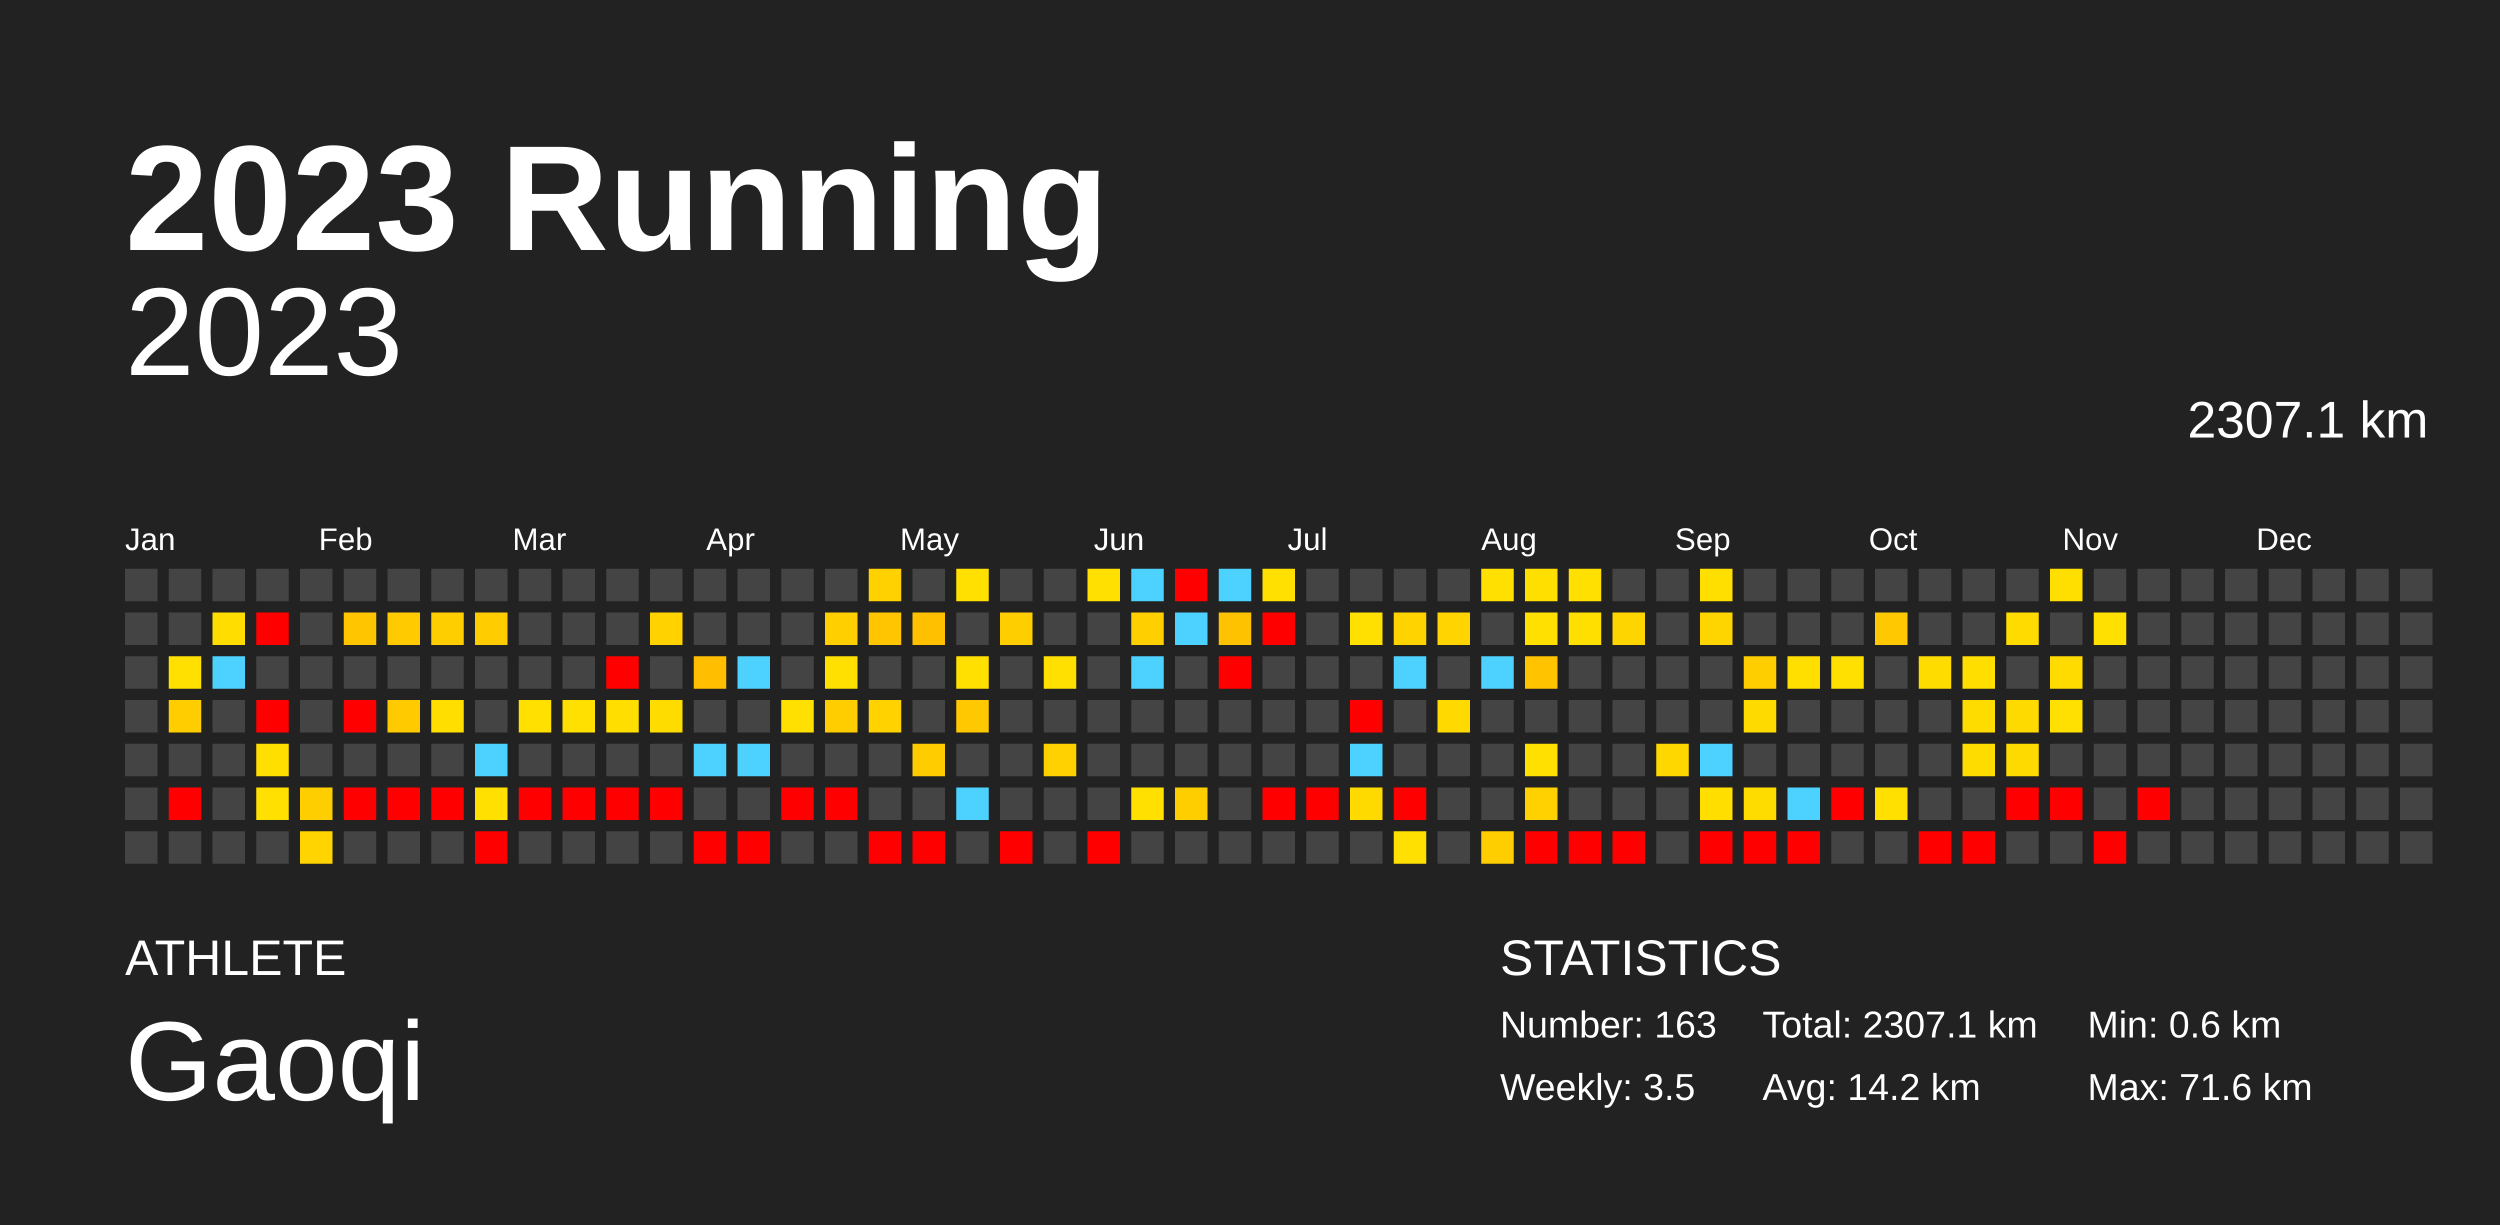
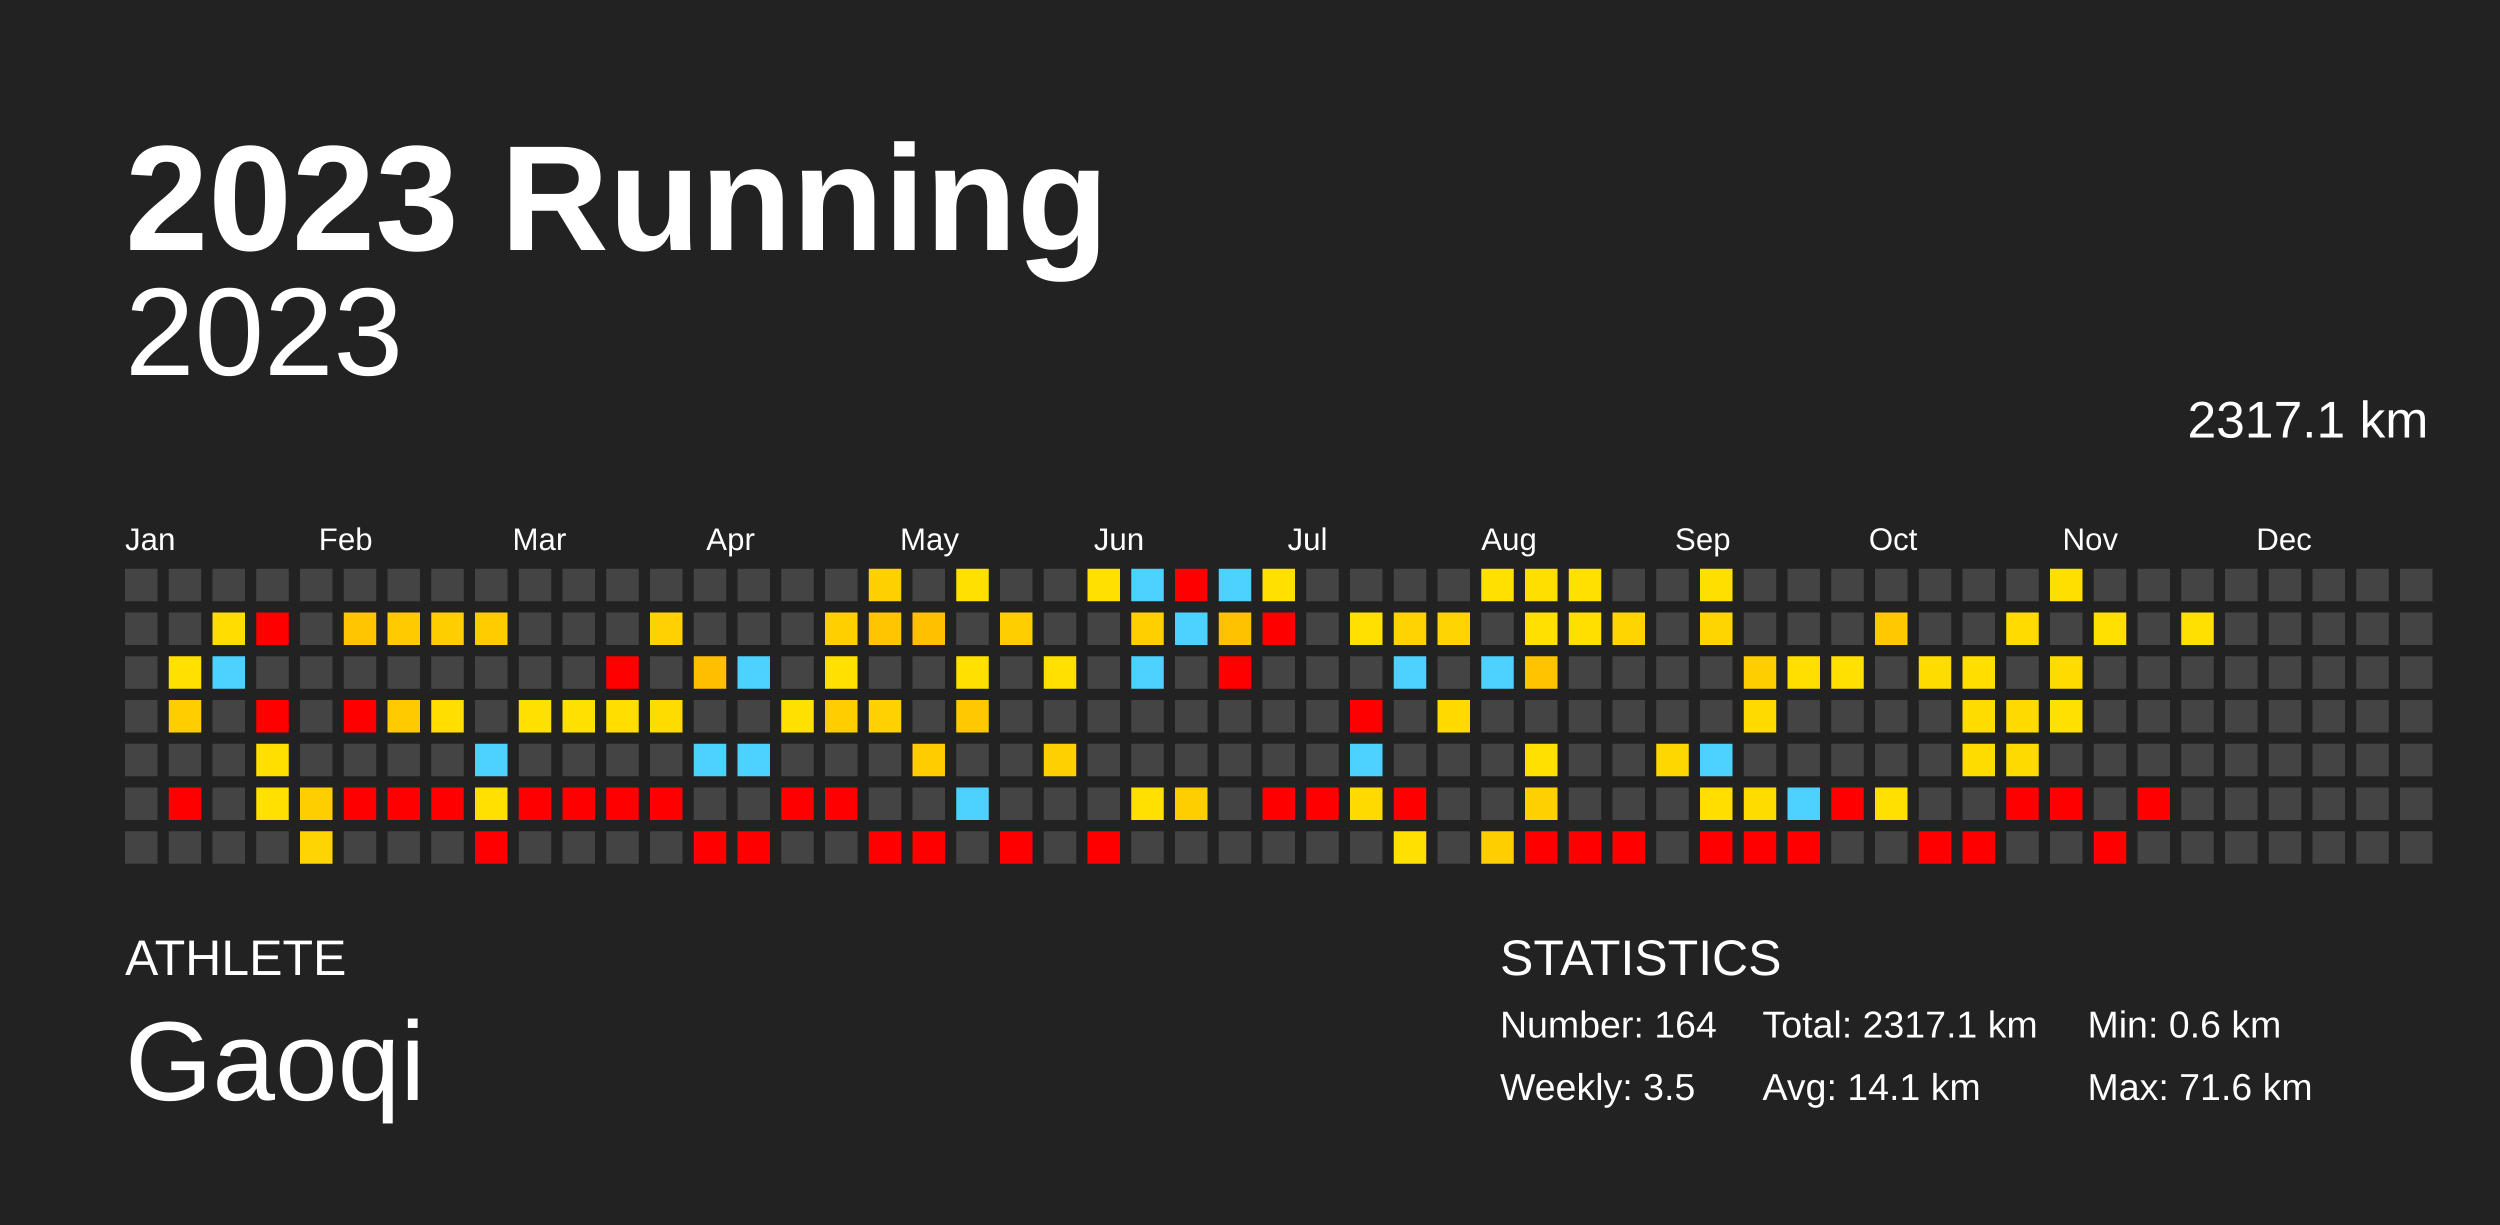
<svg xmlns="http://www.w3.org/2000/svg" baseProfile="full" height="98mm" version="1.1" viewBox="0,0,200,98" width="200mm">
  <defs />
  <rect fill="#222222" height="98" width="200" x="0" y="0" />
  <text fill="#FFFFFF" style="font-size:12px; font-family:Arial; font-weight:bold;" x="10" y="20">2023 Running</text>
  <text fill="#FFFFFF" style="font-size:4px; font-family:Arial" x="10" y="78">ATHLETE</text>
  <text fill="#FFFFFF" style="font-size:9px; font-family:Arial" x="10" y="88">Gaoqi</text>
  <text fill="#FFFFFF" style="font-size:4px; font-family:Arial" x="120" y="78">STATISTICS</text>
-   <text fill="#FFFFFF" style="font-size:3px; font-family:Arial" x="120" y="83">Number: 163</text>
+   <text fill="#FFFFFF" style="font-size:3px; font-family:Arial" x="120" y="83">Number: 164</text>
  <text fill="#FFFFFF" style="font-size:3px; font-family:Arial" x="120" y="88">Weekly: 3.5</text>
-   <text fill="#FFFFFF" style="font-size:3px; font-family:Arial" x="141" y="83">Total: 2307.1 km</text>
-   <text fill="#FFFFFF" style="font-size:3px; font-family:Arial" x="141" y="88">Avg: 14.2 km</text>
+   <text fill="#FFFFFF" style="font-size:3px; font-family:Arial" x="141" y="83">Total: 2317.1 km</text>
+   <text fill="#FFFFFF" style="font-size:3px; font-family:Arial" x="141" y="88">Avg: 14.1 km</text>
  <text fill="#FFFFFF" style="font-size:3px; font-family:Arial" x="167" y="83">Min: 0.6 km</text>
  <text fill="#FFFFFF" style="font-size:3px; font-family:Arial" x="167" y="88">Max: 71.6 km</text>
  <text alignment-baseline="hanging" fill="#FFFFFF" style="font-size:10.0px; font-family:Arial;" x="10" y="30">2023</text>
-   <text alignment-baseline="hanging" fill="#FFFFFF" style="font-size:4.125px; font-family:Arial;" x="175" y="35">2307.1 km</text>
+   <text alignment-baseline="hanging" fill="#FFFFFF" style="font-size:4.125px; font-family:Arial;" x="175" y="35">2317.1 km</text>
  <text fill="#FFFFFF" style="font-size:2.5px; font-family:Arial" x="10.0" y="44">Jan</text>
  <text fill="#FFFFFF" style="font-size:2.5px; font-family:Arial" x="25.5" y="44">Feb</text>
  <text fill="#FFFFFF" style="font-size:2.5px; font-family:Arial" x="41.0" y="44">Mar</text>
  <text fill="#FFFFFF" style="font-size:2.5px; font-family:Arial" x="56.5" y="44">Apr</text>
  <text fill="#FFFFFF" style="font-size:2.5px; font-family:Arial" x="72.0" y="44">May</text>
  <text fill="#FFFFFF" style="font-size:2.5px; font-family:Arial" x="87.5" y="44">Jun</text>
  <text fill="#FFFFFF" style="font-size:2.5px; font-family:Arial" x="103.0" y="44">Jul</text>
  <text fill="#FFFFFF" style="font-size:2.5px; font-family:Arial" x="118.5" y="44">Aug</text>
  <text fill="#FFFFFF" style="font-size:2.5px; font-family:Arial" x="134.0" y="44">Sep</text>
  <text fill="#FFFFFF" style="font-size:2.5px; font-family:Arial" x="149.5" y="44">Oct</text>
  <text fill="#FFFFFF" style="font-size:2.5px; font-family:Arial" x="165.0" y="44">Nov</text>
  <text fill="#FFFFFF" style="font-size:2.5px; font-family:Arial" x="180.5" y="44">Dec</text>
  <rect fill="#444444" height="2.6" width="2.6" x="10.0" y="45.5" />
  <rect fill="#444444" height="2.6" width="2.6" x="10.0" y="49.0" />
  <rect fill="#444444" height="2.6" width="2.6" x="10.0" y="52.5" />
  <rect fill="#444444" height="2.6" width="2.6" x="10.0" y="56.0" />
  <rect fill="#444444" height="2.6" width="2.6" x="10.0" y="59.5" />
  <rect fill="#444444" height="2.6" width="2.6" x="10.0" y="63.0" />
  <rect fill="#444444" height="2.6" width="2.6" x="10.0" y="66.5" />
  <rect fill="#444444" height="2.6" width="2.6" x="13.5" y="45.5" />
  <rect fill="#444444" height="2.6" width="2.6" x="13.5" y="49.0" />
  <rect fill="#ffe000" height="2.6" width="2.6" x="13.5" y="52.5" />
  <rect fill="#ffcd00" height="2.6" width="2.6" x="13.5" y="56.0" />
  <rect fill="#444444" height="2.6" width="2.6" x="13.5" y="59.5" />
  <rect fill="red" height="2.6" width="2.6" x="13.5" y="63.0" />
  <rect fill="#444444" height="2.6" width="2.6" x="13.5" y="66.5" />
  <rect fill="#444444" height="2.6" width="2.6" x="17.0" y="45.5" />
  <rect fill="#ffdd00" height="2.6" width="2.6" x="17.0" y="49.0" />
  <rect fill="#4dd2ff" height="2.6" width="2.6" x="17.0" y="52.5" />
  <rect fill="#444444" height="2.6" width="2.6" x="17.0" y="56.0" />
  <rect fill="#444444" height="2.6" width="2.6" x="17.0" y="59.5" />
  <rect fill="#444444" height="2.6" width="2.6" x="17.0" y="63.0" />
  <rect fill="#444444" height="2.6" width="2.6" x="17.0" y="66.5" />
  <rect fill="#444444" height="2.6" width="2.6" x="20.5" y="45.5" />
  <rect fill="red" height="2.6" width="2.6" x="20.5" y="49.0" />
  <rect fill="#444444" height="2.6" width="2.6" x="20.5" y="52.5" />
  <rect fill="red" height="2.6" width="2.6" x="20.5" y="56.0" />
  <rect fill="#ffdf00" height="2.6" width="2.6" x="20.5" y="59.5" />
  <rect fill="#ffe000" height="2.6" width="2.6" x="20.5" y="63.0" />
  <rect fill="#444444" height="2.6" width="2.6" x="20.5" y="66.5" />
  <rect fill="#444444" height="2.6" width="2.6" x="24.0" y="45.5" />
  <rect fill="#444444" height="2.6" width="2.6" x="24.0" y="49.0" />
  <rect fill="#444444" height="2.6" width="2.6" x="24.0" y="52.5" />
  <rect fill="#444444" height="2.6" width="2.6" x="24.0" y="56.0" />
  <rect fill="#444444" height="2.6" width="2.6" x="24.0" y="59.5" />
  <rect fill="#ffce00" height="2.6" width="2.6" x="24.0" y="63.0" />
  <rect fill="#ffd400" height="2.6" width="2.6" x="24.0" y="66.5" />
  <rect fill="#444444" height="2.6" width="2.6" x="27.5" y="45.5" />
  <rect fill="#ffc600" height="2.6" width="2.6" x="27.5" y="49.0" />
  <rect fill="#444444" height="2.6" width="2.6" x="27.5" y="52.5" />
  <rect fill="red" height="2.6" width="2.6" x="27.5" y="56.0" />
  <rect fill="#444444" height="2.6" width="2.6" x="27.5" y="59.5" />
  <rect fill="red" height="2.6" width="2.6" x="27.5" y="63.0" />
  <rect fill="#444444" height="2.6" width="2.6" x="27.5" y="66.5" />
  <rect fill="#444444" height="2.6" width="2.6" x="31.0" y="45.5" />
  <rect fill="#ffca00" height="2.6" width="2.6" x="31.0" y="49.0" />
  <rect fill="#444444" height="2.6" width="2.6" x="31.0" y="52.5" />
  <rect fill="#ffca00" height="2.6" width="2.6" x="31.0" y="56.0" />
  <rect fill="#444444" height="2.6" width="2.6" x="31.0" y="59.5" />
  <rect fill="red" height="2.6" width="2.6" x="31.0" y="63.0" />
  <rect fill="#444444" height="2.6" width="2.6" x="31.0" y="66.5" />
  <rect fill="#444444" height="2.6" width="2.6" x="34.5" y="45.5" />
  <rect fill="#ffce00" height="2.6" width="2.6" x="34.5" y="49.0" />
  <rect fill="#444444" height="2.6" width="2.6" x="34.5" y="52.5" />
  <rect fill="#ffde00" height="2.6" width="2.6" x="34.5" y="56.0" />
  <rect fill="#444444" height="2.6" width="2.6" x="34.5" y="59.5" />
  <rect fill="red" height="2.6" width="2.6" x="34.5" y="63.0" />
  <rect fill="#444444" height="2.6" width="2.6" x="34.5" y="66.5" />
  <rect fill="#444444" height="2.6" width="2.6" x="38.0" y="45.5" />
  <rect fill="#ffcc00" height="2.6" width="2.6" x="38.0" y="49.0" />
  <rect fill="#444444" height="2.6" width="2.6" x="38.0" y="52.5" />
  <rect fill="#444444" height="2.6" width="2.6" x="38.0" y="56.0" />
  <rect fill="#4dd2ff" height="2.6" width="2.6" x="38.0" y="59.5" />
  <rect fill="#ffe000" height="2.6" width="2.6" x="38.0" y="63.0" />
  <rect fill="red" height="2.6" width="2.6" x="38.0" y="66.5" />
  <rect fill="#444444" height="2.6" width="2.6" x="41.5" y="45.5" />
  <rect fill="#444444" height="2.6" width="2.6" x="41.5" y="49.0" />
  <rect fill="#444444" height="2.6" width="2.6" x="41.5" y="52.5" />
  <rect fill="#ffe000" height="2.6" width="2.6" x="41.5" y="56.0" />
  <rect fill="#444444" height="2.6" width="2.6" x="41.5" y="59.5" />
  <rect fill="red" height="2.6" width="2.6" x="41.5" y="63.0" />
  <rect fill="#444444" height="2.6" width="2.6" x="41.5" y="66.5" />
  <rect fill="#444444" height="2.6" width="2.6" x="45.0" y="45.5" />
  <rect fill="#444444" height="2.6" width="2.6" x="45.0" y="49.0" />
  <rect fill="#444444" height="2.6" width="2.6" x="45.0" y="52.5" />
  <rect fill="#ffe000" height="2.6" width="2.6" x="45.0" y="56.0" />
  <rect fill="#444444" height="2.6" width="2.6" x="45.0" y="59.5" />
  <rect fill="red" height="2.6" width="2.6" x="45.0" y="63.0" />
  <rect fill="#444444" height="2.6" width="2.6" x="45.0" y="66.5" />
  <rect fill="#444444" height="2.6" width="2.6" x="48.5" y="45.5" />
  <rect fill="#444444" height="2.6" width="2.6" x="48.5" y="49.0" />
  <rect fill="red" height="2.6" width="2.6" x="48.5" y="52.5" />
  <rect fill="#ffde00" height="2.6" width="2.6" x="48.5" y="56.0" />
  <rect fill="#444444" height="2.6" width="2.6" x="48.5" y="59.5" />
  <rect fill="red" height="2.6" width="2.6" x="48.5" y="63.0" />
  <rect fill="#444444" height="2.6" width="2.6" x="48.5" y="66.5" />
  <rect fill="#444444" height="2.6" width="2.6" x="52.0" y="45.5" />
  <rect fill="#ffd200" height="2.6" width="2.6" x="52.0" y="49.0" />
  <rect fill="#444444" height="2.6" width="2.6" x="52.0" y="52.5" />
  <rect fill="#ffdc00" height="2.6" width="2.6" x="52.0" y="56.0" />
  <rect fill="#444444" height="2.6" width="2.6" x="52.0" y="59.5" />
  <rect fill="red" height="2.6" width="2.6" x="52.0" y="63.0" />
  <rect fill="#444444" height="2.6" width="2.6" x="52.0" y="66.5" />
  <rect fill="#444444" height="2.6" width="2.6" x="55.5" y="45.5" />
  <rect fill="#444444" height="2.6" width="2.6" x="55.5" y="49.0" />
  <rect fill="#ffbf00" height="2.6" width="2.6" x="55.5" y="52.5" />
  <rect fill="#444444" height="2.6" width="2.6" x="55.5" y="56.0" />
  <rect fill="#4dd2ff" height="2.6" width="2.6" x="55.5" y="59.5" />
  <rect fill="#444444" height="2.6" width="2.6" x="55.5" y="63.0" />
  <rect fill="red" height="2.6" width="2.6" x="55.5" y="66.5" />
  <rect fill="#444444" height="2.6" width="2.6" x="59.0" y="45.5" />
  <rect fill="#444444" height="2.6" width="2.6" x="59.0" y="49.0" />
  <rect fill="#4dd2ff" height="2.6" width="2.6" x="59.0" y="52.5" />
  <rect fill="#444444" height="2.6" width="2.6" x="59.0" y="56.0" />
  <rect fill="#4dd2ff" height="2.6" width="2.6" x="59.0" y="59.5" />
  <rect fill="#444444" height="2.6" width="2.6" x="59.0" y="63.0" />
  <rect fill="red" height="2.6" width="2.6" x="59.0" y="66.5" />
  <rect fill="#444444" height="2.6" width="2.6" x="62.5" y="45.5" />
  <rect fill="#444444" height="2.6" width="2.6" x="62.5" y="49.0" />
  <rect fill="#444444" height="2.6" width="2.6" x="62.5" y="52.5" />
  <rect fill="#ffe000" height="2.6" width="2.6" x="62.5" y="56.0" />
  <rect fill="#444444" height="2.6" width="2.6" x="62.5" y="59.5" />
  <rect fill="red" height="2.6" width="2.6" x="62.5" y="63.0" />
  <rect fill="#444444" height="2.6" width="2.6" x="62.5" y="66.5" />
  <rect fill="#444444" height="2.6" width="2.6" x="66.0" y="45.5" />
  <rect fill="#ffcf00" height="2.6" width="2.6" x="66.0" y="49.0" />
  <rect fill="#ffe000" height="2.6" width="2.6" x="66.0" y="52.5" />
  <rect fill="#ffcd00" height="2.6" width="2.6" x="66.0" y="56.0" />
  <rect fill="#444444" height="2.6" width="2.6" x="66.0" y="59.5" />
  <rect fill="red" height="2.6" width="2.6" x="66.0" y="63.0" />
  <rect fill="#444444" height="2.6" width="2.6" x="66.0" y="66.5" />
  <rect fill="#ffd100" height="2.6" width="2.6" x="69.5" y="45.5" />
  <rect fill="#ffc500" height="2.6" width="2.6" x="69.5" y="49.0" />
  <rect fill="#444444" height="2.6" width="2.6" x="69.5" y="52.5" />
  <rect fill="#ffd200" height="2.6" width="2.6" x="69.5" y="56.0" />
  <rect fill="#444444" height="2.6" width="2.6" x="69.5" y="59.5" />
  <rect fill="#444444" height="2.6" width="2.6" x="69.5" y="63.0" />
  <rect fill="red" height="2.6" width="2.6" x="69.5" y="66.5" />
  <rect fill="#444444" height="2.6" width="2.6" x="73.0" y="45.5" />
  <rect fill="#ffc000" height="2.6" width="2.6" x="73.0" y="49.0" />
  <rect fill="#444444" height="2.6" width="2.6" x="73.0" y="52.5" />
  <rect fill="#444444" height="2.6" width="2.6" x="73.0" y="56.0" />
  <rect fill="#ffcc00" height="2.6" width="2.6" x="73.0" y="59.5" />
  <rect fill="#444444" height="2.6" width="2.6" x="73.0" y="63.0" />
  <rect fill="red" height="2.6" width="2.6" x="73.0" y="66.5" />
  <rect fill="#ffe000" height="2.6" width="2.6" x="76.5" y="45.5" />
  <rect fill="#444444" height="2.6" width="2.6" x="76.5" y="49.0" />
  <rect fill="#ffe000" height="2.6" width="2.6" x="76.5" y="52.5" />
  <rect fill="#ffc800" height="2.6" width="2.6" x="76.5" y="56.0" />
  <rect fill="#444444" height="2.6" width="2.6" x="76.5" y="59.5" />
  <rect fill="#4dd2ff" height="2.6" width="2.6" x="76.5" y="63.0" />
  <rect fill="#444444" height="2.6" width="2.6" x="76.5" y="66.5" />
  <rect fill="#444444" height="2.6" width="2.6" x="80.0" y="45.5" />
  <rect fill="#ffce00" height="2.6" width="2.6" x="80.0" y="49.0" />
  <rect fill="#444444" height="2.6" width="2.6" x="80.0" y="52.5" />
  <rect fill="#444444" height="2.6" width="2.6" x="80.0" y="56.0" />
  <rect fill="#444444" height="2.6" width="2.6" x="80.0" y="59.5" />
  <rect fill="#444444" height="2.6" width="2.6" x="80.0" y="63.0" />
  <rect fill="red" height="2.6" width="2.6" x="80.0" y="66.5" />
  <rect fill="#444444" height="2.6" width="2.6" x="83.5" y="45.5" />
  <rect fill="#444444" height="2.6" width="2.6" x="83.5" y="49.0" />
  <rect fill="#ffe000" height="2.6" width="2.6" x="83.5" y="52.5" />
  <rect fill="#444444" height="2.6" width="2.6" x="83.5" y="56.0" />
  <rect fill="#ffd100" height="2.6" width="2.6" x="83.5" y="59.5" />
  <rect fill="#444444" height="2.6" width="2.6" x="83.5" y="63.0" />
  <rect fill="#444444" height="2.6" width="2.6" x="83.5" y="66.5" />
  <rect fill="#ffe000" height="2.6" width="2.6" x="87.0" y="45.5" />
  <rect fill="#444444" height="2.6" width="2.6" x="87.0" y="49.0" />
  <rect fill="#444444" height="2.6" width="2.6" x="87.0" y="52.5" />
  <rect fill="#444444" height="2.6" width="2.6" x="87.0" y="56.0" />
  <rect fill="#444444" height="2.6" width="2.6" x="87.0" y="59.5" />
  <rect fill="#444444" height="2.6" width="2.6" x="87.0" y="63.0" />
  <rect fill="red" height="2.6" width="2.6" x="87.0" y="66.5" />
  <rect fill="#4dd2ff" height="2.6" width="2.6" x="90.5" y="45.5" />
  <rect fill="#ffcf00" height="2.6" width="2.6" x="90.5" y="49.0" />
  <rect fill="#4dd2ff" height="2.6" width="2.6" x="90.5" y="52.5" />
  <rect fill="#444444" height="2.6" width="2.6" x="90.5" y="56.0" />
  <rect fill="#444444" height="2.6" width="2.6" x="90.5" y="59.5" />
  <rect fill="#ffe000" height="2.6" width="2.6" x="90.5" y="63.0" />
  <rect fill="#444444" height="2.6" width="2.6" x="90.5" y="66.5" />
  <rect fill="red" height="2.6" width="2.6" x="94.0" y="45.5" />
  <rect fill="#4dd2ff" height="2.6" width="2.6" x="94.0" y="49.0" />
  <rect fill="#444444" height="2.6" width="2.6" x="94.0" y="52.5" />
  <rect fill="#444444" height="2.6" width="2.6" x="94.0" y="56.0" />
  <rect fill="#444444" height="2.6" width="2.6" x="94.0" y="59.5" />
  <rect fill="#ffce00" height="2.6" width="2.6" x="94.0" y="63.0" />
  <rect fill="#444444" height="2.6" width="2.6" x="94.0" y="66.5" />
  <rect fill="#4dd2ff" height="2.6" width="2.6" x="97.5" y="45.5" />
  <rect fill="#ffc200" height="2.6" width="2.6" x="97.5" y="49.0" />
  <rect fill="red" height="2.6" width="2.6" x="97.5" y="52.5" />
  <rect fill="#444444" height="2.6" width="2.6" x="97.5" y="56.0" />
  <rect fill="#444444" height="2.6" width="2.6" x="97.5" y="59.5" />
  <rect fill="#444444" height="2.6" width="2.6" x="97.5" y="63.0" />
  <rect fill="#444444" height="2.6" width="2.6" x="97.5" y="66.5" />
  <rect fill="#ffe000" height="2.6" width="2.6" x="101.0" y="45.5" />
  <rect fill="red" height="2.6" width="2.6" x="101.0" y="49.0" />
  <rect fill="#444444" height="2.6" width="2.6" x="101.0" y="52.5" />
  <rect fill="#444444" height="2.6" width="2.6" x="101.0" y="56.0" />
  <rect fill="#444444" height="2.6" width="2.6" x="101.0" y="59.5" />
  <rect fill="red" height="2.6" width="2.6" x="101.0" y="63.0" />
  <rect fill="#444444" height="2.6" width="2.6" x="101.0" y="66.5" />
  <rect fill="#444444" height="2.6" width="2.6" x="104.5" y="45.5" />
  <rect fill="#444444" height="2.6" width="2.6" x="104.5" y="49.0" />
  <rect fill="#444444" height="2.6" width="2.6" x="104.5" y="52.5" />
  <rect fill="#444444" height="2.6" width="2.6" x="104.5" y="56.0" />
  <rect fill="#444444" height="2.6" width="2.6" x="104.5" y="59.5" />
  <rect fill="red" height="2.6" width="2.6" x="104.5" y="63.0" />
  <rect fill="#444444" height="2.6" width="2.6" x="104.5" y="66.5" />
  <rect fill="#444444" height="2.6" width="2.6" x="108.0" y="45.5" />
  <rect fill="#ffe000" height="2.6" width="2.6" x="108.0" y="49.0" />
  <rect fill="#444444" height="2.6" width="2.6" x="108.0" y="52.5" />
  <rect fill="red" height="2.6" width="2.6" x="108.0" y="56.0" />
  <rect fill="#4dd2ff" height="2.6" width="2.6" x="108.0" y="59.5" />
  <rect fill="#ffda00" height="2.6" width="2.6" x="108.0" y="63.0" />
  <rect fill="#444444" height="2.6" width="2.6" x="108.0" y="66.5" />
  <rect fill="#444444" height="2.6" width="2.6" x="111.5" y="45.5" />
  <rect fill="#ffd300" height="2.6" width="2.6" x="111.5" y="49.0" />
  <rect fill="#4dd2ff" height="2.6" width="2.6" x="111.5" y="52.5" />
  <rect fill="#444444" height="2.6" width="2.6" x="111.5" y="56.0" />
  <rect fill="#444444" height="2.6" width="2.6" x="111.5" y="59.5" />
  <rect fill="red" height="2.6" width="2.6" x="111.5" y="63.0" />
  <rect fill="#ffe000" height="2.6" width="2.6" x="111.5" y="66.5" />
  <rect fill="#444444" height="2.6" width="2.6" x="115.0" y="45.5" />
  <rect fill="#ffd400" height="2.6" width="2.6" x="115.0" y="49.0" />
  <rect fill="#444444" height="2.6" width="2.6" x="115.0" y="52.5" />
  <rect fill="#ffd900" height="2.6" width="2.6" x="115.0" y="56.0" />
  <rect fill="#444444" height="2.6" width="2.6" x="115.0" y="59.5" />
  <rect fill="#444444" height="2.6" width="2.6" x="115.0" y="63.0" />
  <rect fill="#444444" height="2.6" width="2.6" x="115.0" y="66.5" />
  <rect fill="#ffe000" height="2.6" width="2.6" x="118.5" y="45.5" />
  <rect fill="#444444" height="2.6" width="2.6" x="118.5" y="49.0" />
  <rect fill="#4dd2ff" height="2.6" width="2.6" x="118.5" y="52.5" />
  <rect fill="#444444" height="2.6" width="2.6" x="118.5" y="56.0" />
  <rect fill="#444444" height="2.6" width="2.6" x="118.5" y="59.5" />
  <rect fill="#444444" height="2.6" width="2.6" x="118.5" y="63.0" />
  <rect fill="#ffce00" height="2.6" width="2.6" x="118.5" y="66.5" />
  <rect fill="#ffdf00" height="2.6" width="2.6" x="122.0" y="45.5" />
  <rect fill="#ffe000" height="2.6" width="2.6" x="122.0" y="49.0" />
  <rect fill="#ffc300" height="2.6" width="2.6" x="122.0" y="52.5" />
  <rect fill="#444444" height="2.6" width="2.6" x="122.0" y="56.0" />
  <rect fill="#ffe000" height="2.6" width="2.6" x="122.0" y="59.5" />
  <rect fill="#ffd100" height="2.6" width="2.6" x="122.0" y="63.0" />
  <rect fill="red" height="2.6" width="2.6" x="122.0" y="66.5" />
  <rect fill="#ffe000" height="2.6" width="2.6" x="125.5" y="45.5" />
  <rect fill="#ffdf00" height="2.6" width="2.6" x="125.5" y="49.0" />
  <rect fill="#444444" height="2.6" width="2.6" x="125.5" y="52.5" />
  <rect fill="#444444" height="2.6" width="2.6" x="125.5" y="56.0" />
  <rect fill="#444444" height="2.6" width="2.6" x="125.5" y="59.5" />
  <rect fill="#444444" height="2.6" width="2.6" x="125.5" y="63.0" />
  <rect fill="red" height="2.6" width="2.6" x="125.5" y="66.5" />
  <rect fill="#444444" height="2.6" width="2.6" x="129.0" y="45.5" />
  <rect fill="#ffd500" height="2.6" width="2.6" x="129.0" y="49.0" />
  <rect fill="#444444" height="2.6" width="2.6" x="129.0" y="52.5" />
  <rect fill="#444444" height="2.6" width="2.6" x="129.0" y="56.0" />
  <rect fill="#444444" height="2.6" width="2.6" x="129.0" y="59.5" />
  <rect fill="#444444" height="2.6" width="2.6" x="129.0" y="63.0" />
  <rect fill="red" height="2.6" width="2.6" x="129.0" y="66.5" />
  <rect fill="#444444" height="2.6" width="2.6" x="132.5" y="45.5" />
  <rect fill="#444444" height="2.6" width="2.6" x="132.5" y="49.0" />
  <rect fill="#444444" height="2.6" width="2.6" x="132.5" y="52.5" />
  <rect fill="#444444" height="2.6" width="2.6" x="132.5" y="56.0" />
  <rect fill="#ffd700" height="2.6" width="2.6" x="132.5" y="59.5" />
  <rect fill="#444444" height="2.6" width="2.6" x="132.5" y="63.0" />
  <rect fill="#444444" height="2.6" width="2.6" x="132.5" y="66.5" />
  <rect fill="#ffdf00" height="2.6" width="2.6" x="136.0" y="45.5" />
  <rect fill="#ffd500" height="2.6" width="2.6" x="136.0" y="49.0" />
  <rect fill="#444444" height="2.6" width="2.6" x="136.0" y="52.5" />
  <rect fill="#444444" height="2.6" width="2.6" x="136.0" y="56.0" />
  <rect fill="#4dd2ff" height="2.6" width="2.6" x="136.0" y="59.5" />
  <rect fill="#ffde00" height="2.6" width="2.6" x="136.0" y="63.0" />
  <rect fill="red" height="2.6" width="2.6" x="136.0" y="66.5" />
  <rect fill="#444444" height="2.6" width="2.6" x="139.5" y="45.5" />
  <rect fill="#444444" height="2.6" width="2.6" x="139.5" y="49.0" />
  <rect fill="#ffce00" height="2.6" width="2.6" x="139.5" y="52.5" />
  <rect fill="#ffda00" height="2.6" width="2.6" x="139.5" y="56.0" />
  <rect fill="#444444" height="2.6" width="2.6" x="139.5" y="59.5" />
  <rect fill="#ffdc00" height="2.6" width="2.6" x="139.5" y="63.0" />
  <rect fill="red" height="2.6" width="2.6" x="139.5" y="66.5" />
  <rect fill="#444444" height="2.6" width="2.6" x="143.0" y="45.5" />
  <rect fill="#444444" height="2.6" width="2.6" x="143.0" y="49.0" />
  <rect fill="#ffdf00" height="2.6" width="2.6" x="143.0" y="52.5" />
  <rect fill="#444444" height="2.6" width="2.6" x="143.0" y="56.0" />
  <rect fill="#444444" height="2.6" width="2.6" x="143.0" y="59.5" />
  <rect fill="#4dd2ff" height="2.6" width="2.6" x="143.0" y="63.0" />
  <rect fill="red" height="2.6" width="2.6" x="143.0" y="66.5" />
  <rect fill="#444444" height="2.6" width="2.6" x="146.5" y="45.5" />
  <rect fill="#444444" height="2.6" width="2.6" x="146.5" y="49.0" />
  <rect fill="#ffe000" height="2.6" width="2.6" x="146.5" y="52.5" />
  <rect fill="#444444" height="2.6" width="2.6" x="146.5" y="56.0" />
  <rect fill="#444444" height="2.6" width="2.6" x="146.5" y="59.5" />
  <rect fill="red" height="2.6" width="2.6" x="146.5" y="63.0" />
  <rect fill="#444444" height="2.6" width="2.6" x="146.5" y="66.5" />
  <rect fill="#444444" height="2.6" width="2.6" x="150.0" y="45.5" />
  <rect fill="#ffc800" height="2.6" width="2.6" x="150.0" y="49.0" />
  <rect fill="#444444" height="2.6" width="2.6" x="150.0" y="52.5" />
  <rect fill="#444444" height="2.6" width="2.6" x="150.0" y="56.0" />
  <rect fill="#444444" height="2.6" width="2.6" x="150.0" y="59.5" />
  <rect fill="#ffe000" height="2.6" width="2.6" x="150.0" y="63.0" />
  <rect fill="#444444" height="2.6" width="2.6" x="150.0" y="66.5" />
  <rect fill="#444444" height="2.6" width="2.6" x="153.5" y="45.5" />
  <rect fill="#444444" height="2.6" width="2.6" x="153.5" y="49.0" />
  <rect fill="#ffdc00" height="2.6" width="2.6" x="153.5" y="52.5" />
  <rect fill="#444444" height="2.6" width="2.6" x="153.5" y="56.0" />
  <rect fill="#444444" height="2.6" width="2.6" x="153.5" y="59.5" />
  <rect fill="#444444" height="2.6" width="2.6" x="153.5" y="63.0" />
  <rect fill="red" height="2.6" width="2.6" x="153.5" y="66.5" />
  <rect fill="#444444" height="2.6" width="2.6" x="157.0" y="45.5" />
  <rect fill="#444444" height="2.6" width="2.6" x="157.0" y="49.0" />
  <rect fill="#ffde00" height="2.6" width="2.6" x="157.0" y="52.5" />
  <rect fill="#ffdc00" height="2.6" width="2.6" x="157.0" y="56.0" />
  <rect fill="#ffdc00" height="2.6" width="2.6" x="157.0" y="59.5" />
  <rect fill="#444444" height="2.6" width="2.6" x="157.0" y="63.0" />
  <rect fill="red" height="2.6" width="2.6" x="157.0" y="66.5" />
  <rect fill="#444444" height="2.6" width="2.6" x="160.5" y="45.5" />
  <rect fill="#ffdb00" height="2.6" width="2.6" x="160.5" y="49.0" />
  <rect fill="#444444" height="2.6" width="2.6" x="160.5" y="52.5" />
  <rect fill="#ffda00" height="2.6" width="2.6" x="160.5" y="56.0" />
  <rect fill="#ffda00" height="2.6" width="2.6" x="160.5" y="59.5" />
  <rect fill="red" height="2.6" width="2.6" x="160.5" y="63.0" />
  <rect fill="#444444" height="2.6" width="2.6" x="160.5" y="66.5" />
  <rect fill="#ffdf00" height="2.6" width="2.6" x="164.0" y="45.5" />
  <rect fill="#444444" height="2.6" width="2.6" x="164.0" y="49.0" />
  <rect fill="#ffdb00" height="2.6" width="2.6" x="164.0" y="52.5" />
  <rect fill="#ffe000" height="2.6" width="2.6" x="164.0" y="56.0" />
  <rect fill="#444444" height="2.6" width="2.6" x="164.0" y="59.5" />
  <rect fill="red" height="2.6" width="2.6" x="164.0" y="63.0" />
  <rect fill="#444444" height="2.6" width="2.6" x="164.0" y="66.5" />
  <rect fill="#444444" height="2.6" width="2.6" x="167.5" y="45.5" />
  <rect fill="#ffe000" height="2.6" width="2.6" x="167.5" y="49.0" />
  <rect fill="#444444" height="2.6" width="2.6" x="167.5" y="52.5" />
  <rect fill="#444444" height="2.6" width="2.6" x="167.5" y="56.0" />
  <rect fill="#444444" height="2.6" width="2.6" x="167.5" y="59.5" />
  <rect fill="#444444" height="2.6" width="2.6" x="167.5" y="63.0" />
  <rect fill="red" height="2.6" width="2.6" x="167.5" y="66.5" />
  <rect fill="#444444" height="2.6" width="2.6" x="171.0" y="45.5" />
  <rect fill="#444444" height="2.6" width="2.6" x="171.0" y="49.0" />
  <rect fill="#444444" height="2.6" width="2.6" x="171.0" y="52.5" />
  <rect fill="#444444" height="2.6" width="2.6" x="171.0" y="56.0" />
  <rect fill="#444444" height="2.6" width="2.6" x="171.0" y="59.5" />
  <rect fill="red" height="2.6" width="2.6" x="171.0" y="63.0" />
  <rect fill="#444444" height="2.6" width="2.6" x="171.0" y="66.5" />
  <rect fill="#444444" height="2.6" width="2.6" x="174.5" y="45.5" />
-   <rect fill="#444444" height="2.6" width="2.6" x="174.5" y="49.0" />
+   <rect fill="#ffe000" height="2.6" width="2.6" x="174.5" y="49.0" />
  <rect fill="#444444" height="2.6" width="2.6" x="174.5" y="52.5" />
  <rect fill="#444444" height="2.6" width="2.6" x="174.5" y="56.0" />
  <rect fill="#444444" height="2.6" width="2.6" x="174.5" y="59.5" />
  <rect fill="#444444" height="2.6" width="2.6" x="174.5" y="63.0" />
  <rect fill="#444444" height="2.6" width="2.6" x="174.5" y="66.5" />
  <rect fill="#444444" height="2.6" width="2.6" x="178.0" y="45.5" />
  <rect fill="#444444" height="2.6" width="2.6" x="178.0" y="49.0" />
  <rect fill="#444444" height="2.6" width="2.6" x="178.0" y="52.5" />
  <rect fill="#444444" height="2.6" width="2.6" x="178.0" y="56.0" />
  <rect fill="#444444" height="2.6" width="2.6" x="178.0" y="59.5" />
  <rect fill="#444444" height="2.6" width="2.6" x="178.0" y="63.0" />
  <rect fill="#444444" height="2.6" width="2.6" x="178.0" y="66.5" />
  <rect fill="#444444" height="2.6" width="2.6" x="181.5" y="45.5" />
  <rect fill="#444444" height="2.6" width="2.6" x="181.5" y="49.0" />
  <rect fill="#444444" height="2.6" width="2.6" x="181.5" y="52.5" />
  <rect fill="#444444" height="2.6" width="2.6" x="181.5" y="56.0" />
  <rect fill="#444444" height="2.6" width="2.6" x="181.5" y="59.5" />
  <rect fill="#444444" height="2.6" width="2.6" x="181.5" y="63.0" />
  <rect fill="#444444" height="2.6" width="2.6" x="181.5" y="66.5" />
  <rect fill="#444444" height="2.6" width="2.6" x="185.0" y="45.5" />
  <rect fill="#444444" height="2.6" width="2.6" x="185.0" y="49.0" />
  <rect fill="#444444" height="2.6" width="2.6" x="185.0" y="52.5" />
  <rect fill="#444444" height="2.6" width="2.6" x="185.0" y="56.0" />
  <rect fill="#444444" height="2.6" width="2.6" x="185.0" y="59.5" />
  <rect fill="#444444" height="2.6" width="2.6" x="185.0" y="63.0" />
  <rect fill="#444444" height="2.6" width="2.6" x="185.0" y="66.5" />
  <rect fill="#444444" height="2.6" width="2.6" x="188.5" y="45.5" />
  <rect fill="#444444" height="2.6" width="2.6" x="188.5" y="49.0" />
  <rect fill="#444444" height="2.6" width="2.6" x="188.5" y="52.5" />
  <rect fill="#444444" height="2.6" width="2.6" x="188.5" y="56.0" />
  <rect fill="#444444" height="2.6" width="2.6" x="188.5" y="59.5" />
  <rect fill="#444444" height="2.6" width="2.6" x="188.5" y="63.0" />
  <rect fill="#444444" height="2.6" width="2.6" x="188.5" y="66.5" />
  <rect fill="#444444" height="2.6" width="2.6" x="192.0" y="45.5" />
  <rect fill="#444444" height="2.6" width="2.6" x="192.0" y="49.0" />
  <rect fill="#444444" height="2.6" width="2.6" x="192.0" y="52.5" />
  <rect fill="#444444" height="2.6" width="2.6" x="192.0" y="56.0" />
  <rect fill="#444444" height="2.6" width="2.6" x="192.0" y="59.5" />
  <rect fill="#444444" height="2.6" width="2.6" x="192.0" y="63.0" />
  <rect fill="#444444" height="2.6" width="2.6" x="192.0" y="66.5" />
</svg>
